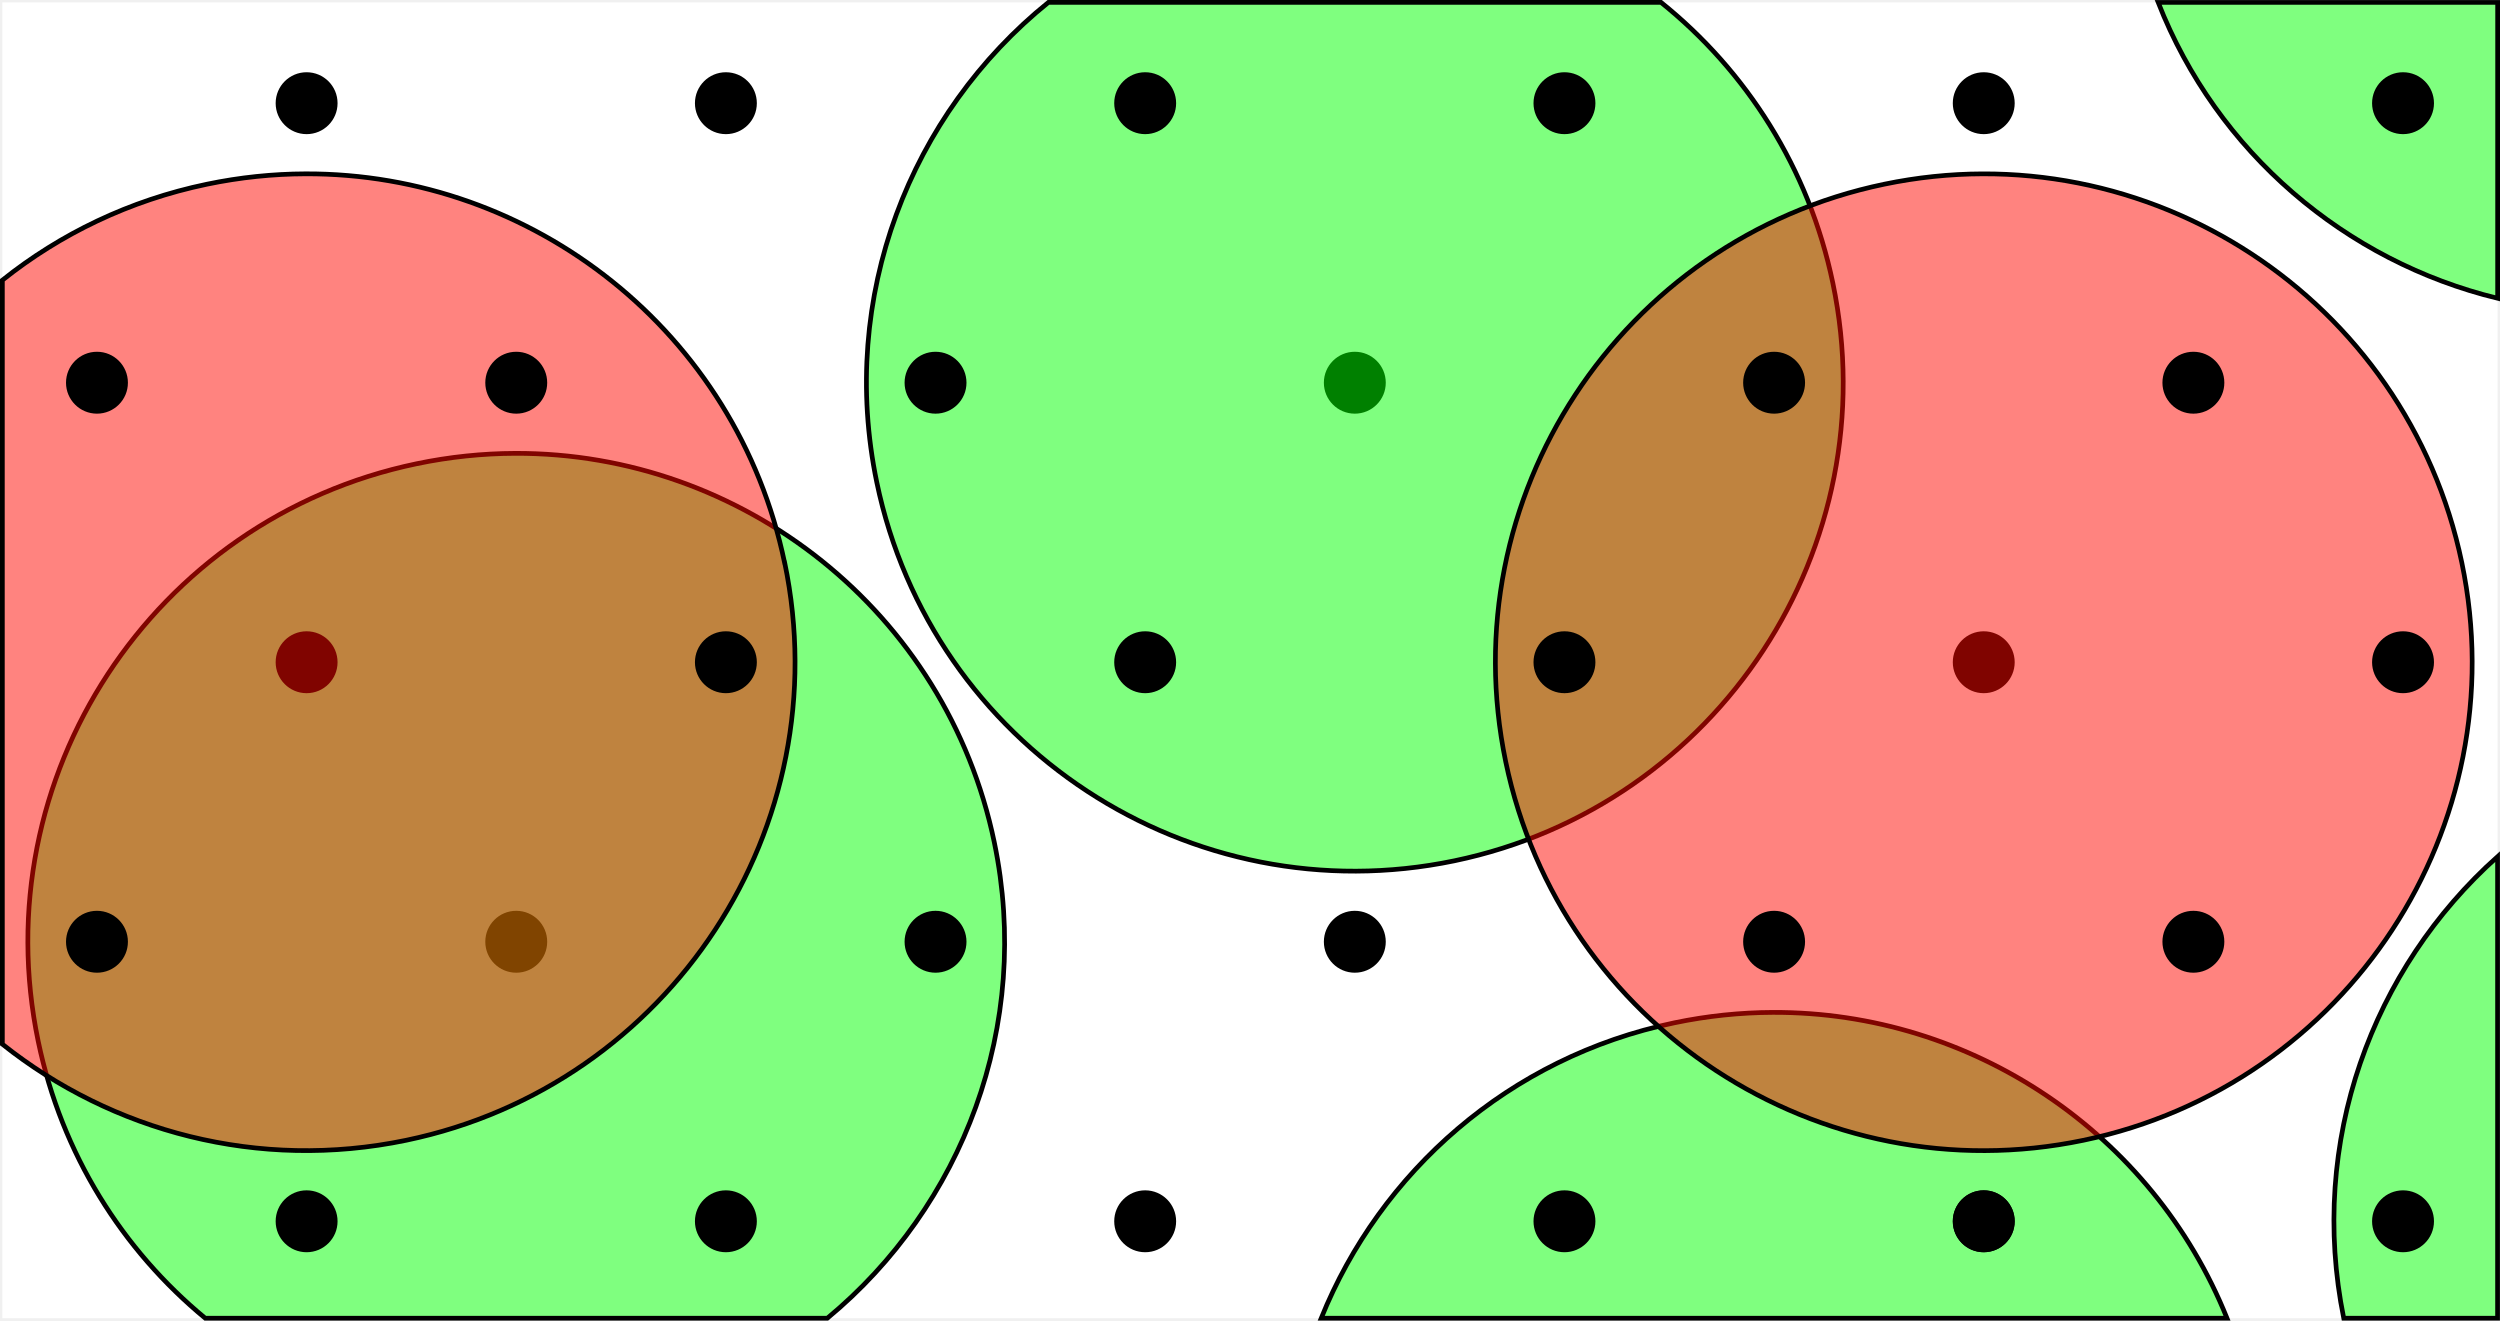
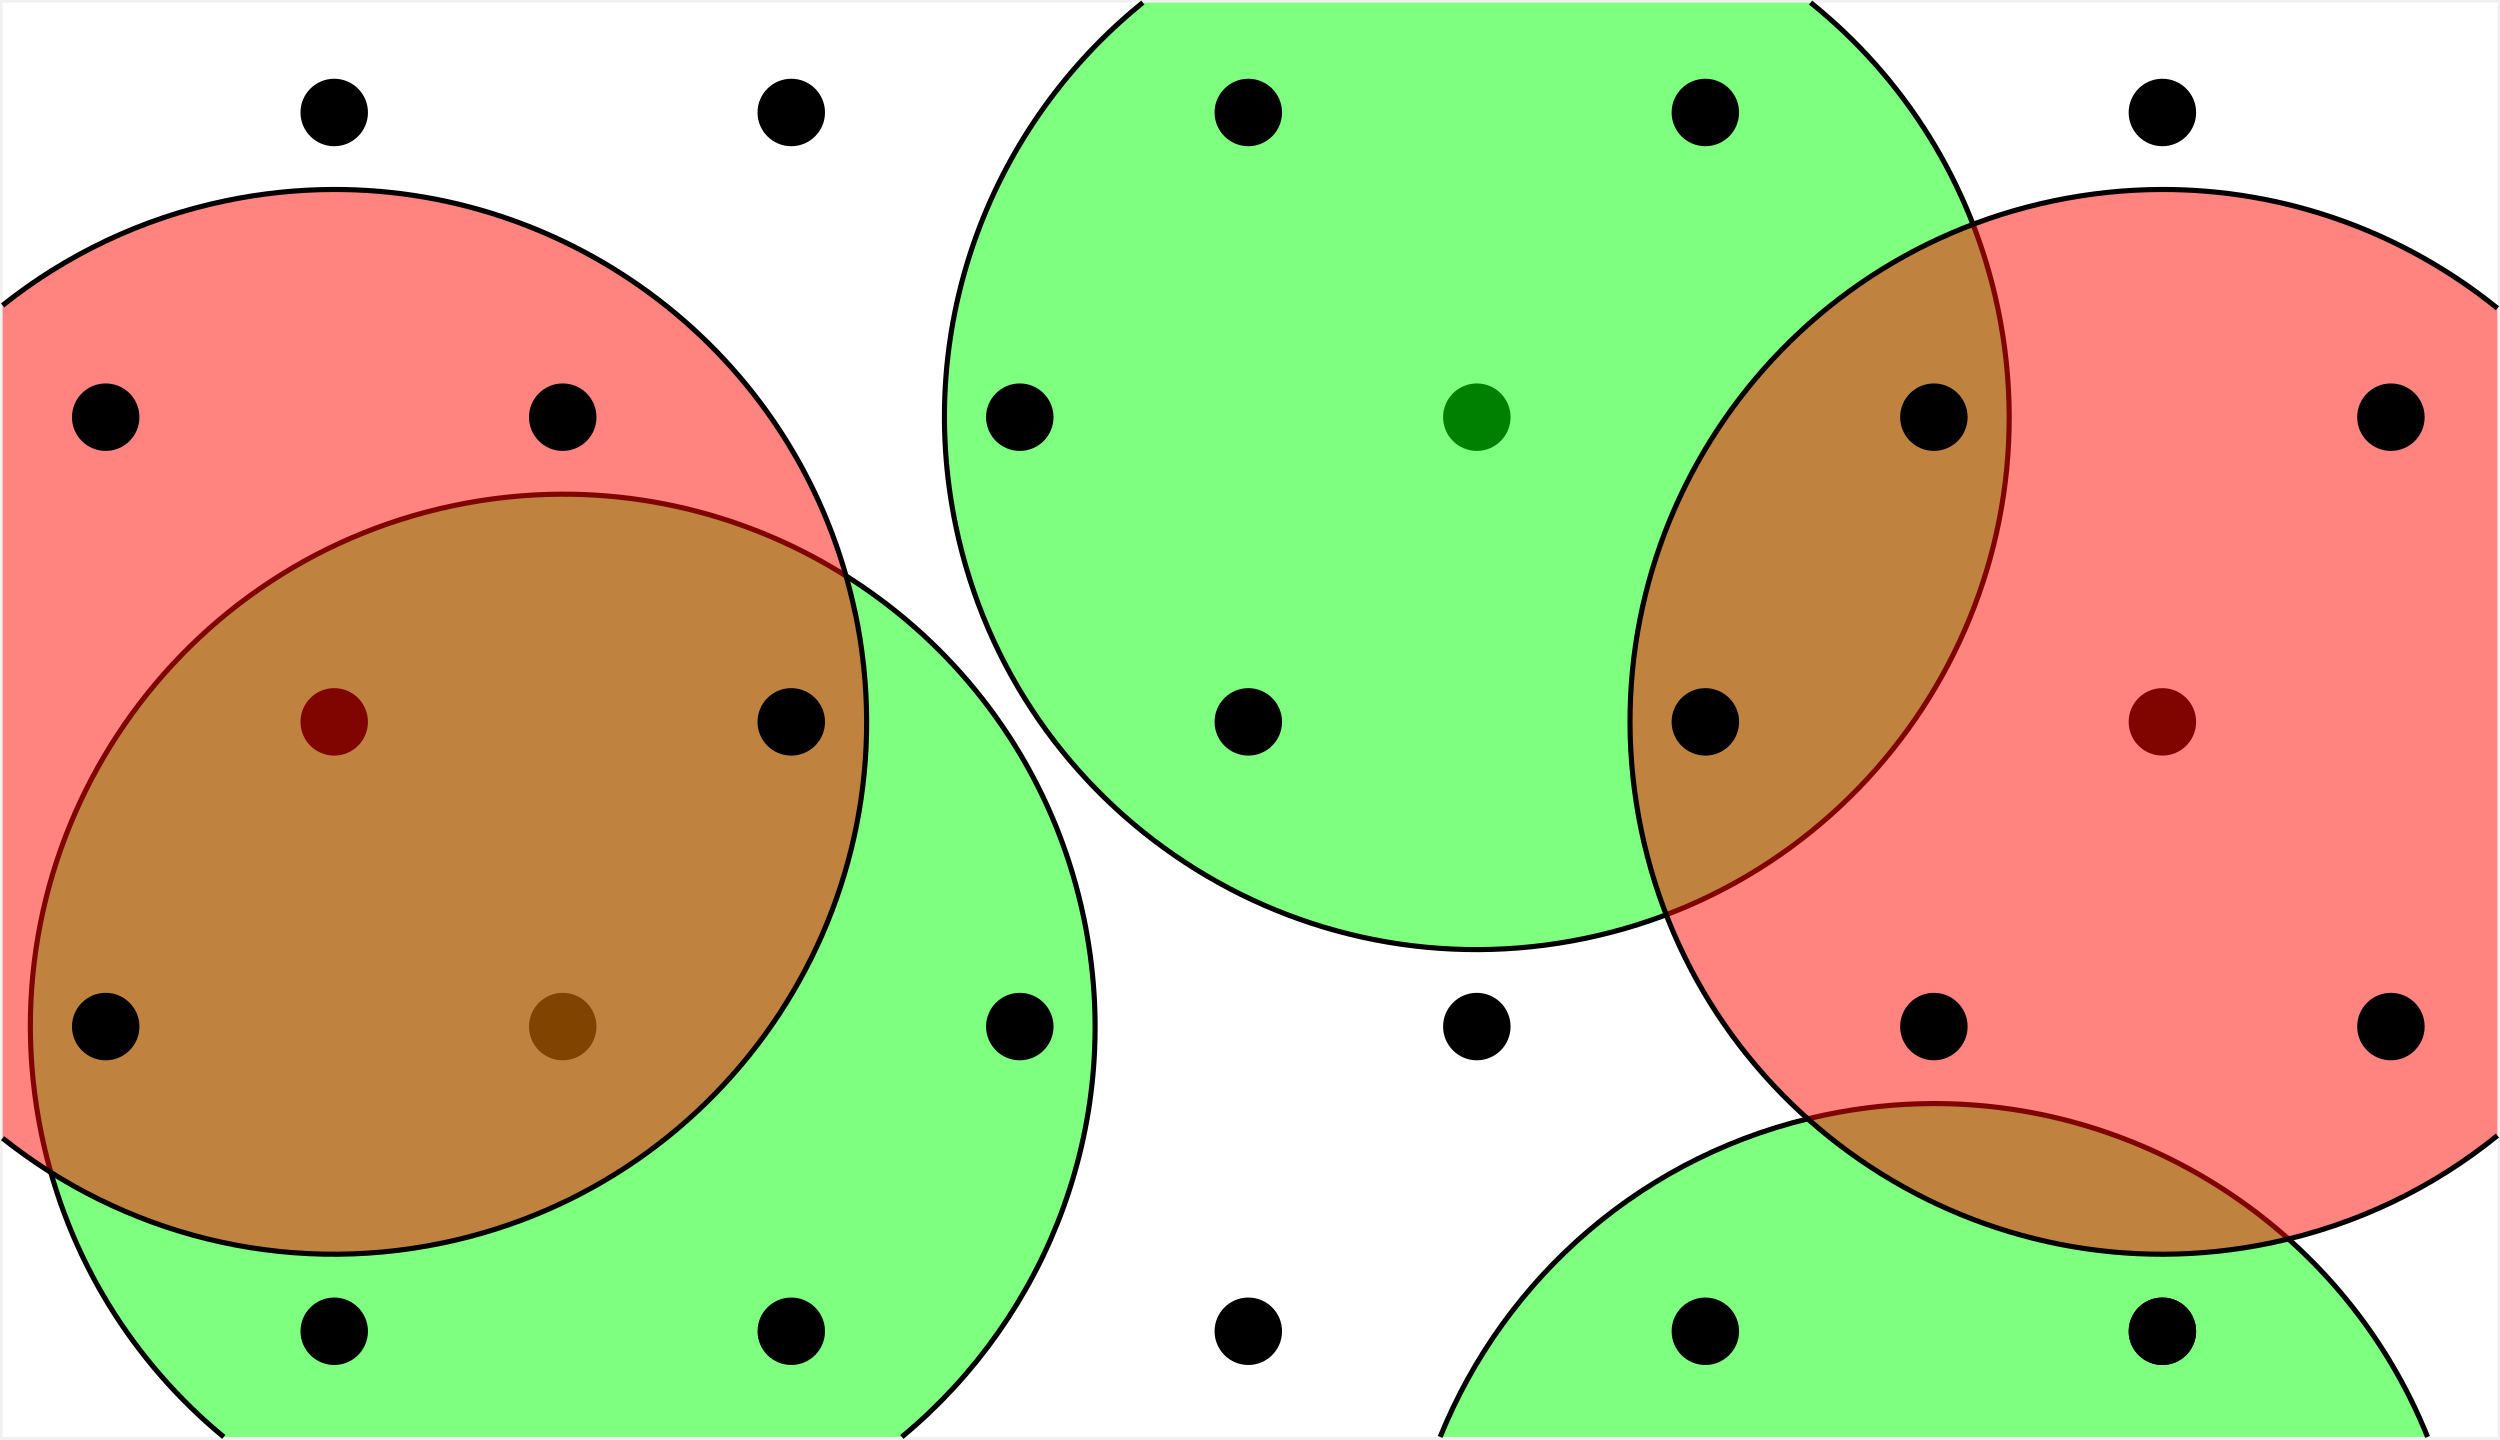
- <svg xmlns="http://www.w3.org/2000/svg" width="715.505" height="377.956" id="svg2" version="1.1">
+ <svg xmlns="http://www.w3.org/2000/svg" width="656.393" height="377.956" id="svg2" version="1.1">
  <defs id="defs4" />
  <g id="layer1" transform="translate(-2.152866,-39.95044)">
-     <path id="rect4833" style="fill:#ffffff;fill-opacity:1;stroke:none" d="M 716.98,417.231 2.827,417.231 2.828,40.64 716.98,40.64 z" />
-     <path style="fill:#00ff00;fill-opacity:0.502;stroke:#000000;stroke-width:1.349;stroke-opacity:1" d="m 714.812,245.156 c -35.879,32.012 -54.258,81.677 -44.031,132.125 l 44.031,0 0,-132.125 z" transform="translate(2.152866,39.95047)" id="path4926" />
+     <path id="rect4833" style="fill:#ffffff;fill-opacity:1;stroke:none" d="M 657.886,417.231 2.827,417.231 2.828,40.64 657.886,40.64 z" />
    <path style="fill:#000000;fill-opacity:1;stroke:none" id="path3876" d="m 96.47,69.484 c 0,3.626 -2.94,6.566 -6.566,6.566 -3.626,0 -6.566,-2.94 -6.566,-6.566 0,-3.626 2.94,-6.566 6.566,-6.566 3.626,0 6.566,2.94 6.566,6.566 z" transform="matrix(1.349114,0,0,1.349114,448.6135,135.7423)" />
-     <path style="fill:#00ff00;fill-opacity:0.502;stroke:#000000;stroke-width:1.349;stroke-opacity:1" d="m 617,0.688 c 16.841,42.97 53.699,74.12 97.156,84.688 l 0,-84.688 -97.156,0 z" transform="translate(2.827423,39.95044)" id="path4939" />
    <path style="fill:#000000;fill-opacity:1;stroke:none" id="path3878" d="m 96.47,69.484 c 0,3.626 -2.94,6.566 -6.566,6.566 -3.626,0 -6.566,-2.94 -6.566,-6.566 0,-3.626 2.94,-6.566 6.566,-6.566 3.626,0 6.566,2.94 6.566,6.566 z" transform="matrix(1.349114,0,0,1.349114,28.61345,215.7423)" />
    <path style="fill:#000000;fill-opacity:1;stroke:none" id="path3862" d="m 96.47,69.484 c 0,3.626 -2.94,6.566 -6.566,6.566 -3.626,0 -6.566,-2.94 -6.566,-6.566 0,-3.626 2.94,-6.566 6.566,-6.566 3.626,0 6.566,2.94 6.566,6.566 z" transform="matrix(1.349114,0,0,1.349114,268.6135,55.74228)" />
-     <path style="fill:#00ff00;fill-opacity:0.502;stroke:#000000;stroke-width:1.349;stroke-opacity:1" d="m 147.406,129.75 c -9.286,0.033 -18.711,1.001 -28.156,2.969 -75.561,15.742 -124.055,89.751 -108.312,165.312 6.739,32.347 24.166,59.74 47.812,79.25 l 178.031,0 c 38.632,-31.979 58.721,-83.738 47.781,-136.25 C 270.788,174.915 212.409,129.519 147.406,129.75 z" transform="translate(2.152866,39.95047)" id="path4782" />
+     <path style="fill:#00ff00;fill-opacity:0.502;stroke:#000000;stroke-width:1.349;stroke-opacity:1" d="m 236.781,377.281 c 38.632,-31.979 58.721,-83.738 47.781,-136.25 C 270.788,174.915 212.409,129.519 147.406,129.75 c -9.286,0.033 -18.711,1.001 -28.156,2.969 -75.561,15.742 -124.055,89.751 -108.312,165.312 6.739,32.347 24.166,59.74 47.812,79.25" transform="translate(2.152866,39.95047)" id="path4782" />
    <path style="fill:#000000;fill-opacity:1;stroke:none" id="path3868" d="m 96.47,69.484 c 0,3.626 -2.94,6.566 -6.566,6.566 -3.626,0 -6.566,-2.94 -6.566,-6.566 0,-3.626 2.94,-6.566 6.566,-6.566 3.626,0 6.566,2.94 6.566,6.566 z" transform="matrix(1.349114,0,0,1.349114,-31.38655,135.7423)" />
-     <path style="fill:#ff0800;fill-opacity:0.502;stroke:#000000;stroke-width:1.349;stroke-opacity:1" d="M 86.719,49.75 C 77.433,49.783 68.007,50.751 58.562,52.719 36.394,57.337 16.57,66.97 0,80.188 l 0,218.656 c 31.389,24.976 73.255,36.321 115.594,27.5 75.561,-15.742 124.055,-89.751 108.312,-165.312 l -0.031,0 C 210.095,94.921 151.717,49.518 86.719,49.75 z" transform="translate(2.827423,39.95044)" id="path4921" />
-     <path style="fill:#00ff00;fill-opacity:0.502;stroke:#000000;stroke-width:1.349;stroke-opacity:1" d="m 302.219,40.625 c -39.525,31.881 -60.194,84.246 -49.125,137.375 15.742,75.561 89.751,124.055 165.312,108.312 75.561,-15.742 124.055,-89.782 108.312,-165.344 C 519.847,87.999 501.879,60.198 477.531,40.625 l -175.312,0 z" id="path4795" />
-     <path style="fill:#00ff00;fill-opacity:0.502;stroke:#000000;stroke-width:1.349;stroke-opacity:1" d="m 507.406,289.75 c -9.286,0.033 -18.712,1.001 -28.156,2.969 -47.452,9.886 -84.228,42.756 -101.125,84.562 l 259.25,0 C 616.088,324.29 564.29,289.547 507.406,289.75 z" transform="translate(2.152866,39.95047)" id="path4825" />
-     <path style="fill:#ff0800;fill-opacity:0.502;stroke:#000000;stroke-width:0.063;stroke-opacity:1" id="path4829" d="m 96.47,69.484 c 0,3.626 -2.94,6.566 -6.566,6.566 -3.626,0 -6.566,-2.94 -6.566,-6.566 0,-3.626 2.94,-6.566 6.566,-6.566 3.626,0 6.566,2.94 6.566,6.566 z" transform="matrix(20.83706,-4.341069,4.341069,20.83706,-1605.056,-828.0757)" />
+     <path style="fill:#ff0800;fill-opacity:0.502;stroke:#000000;stroke-width:1.349;stroke-opacity:1" d="m 0,298.844 c 31.389,24.976 73.255,36.321 115.594,27.5 75.561,-15.742 124.055,-89.751 108.312,-165.312 l -0.031,0 C 210.095,94.921 151.717,49.518 86.719,49.75 77.433,49.783 68.007,50.751 58.562,52.719 36.394,57.337 16.57,66.97 0,80.188" transform="translate(2.827423,39.95044)" id="path4921" />
+     <path style="fill:#00ff00;fill-opacity:0.502;stroke:#000000;stroke-width:1.349;stroke-opacity:1" d="m 302.219,40.625 c -39.525,31.881 -60.194,84.246 -49.125,137.375 15.742,75.561 89.751,124.055 165.312,108.312 75.561,-15.742 124.055,-89.782 108.312,-165.344 C 519.847,87.999 501.879,60.198 477.531,40.625" id="path4795" />
+     <path style="fill:#00ff00;fill-opacity:0.502;stroke:#000000;stroke-width:1.349;stroke-opacity:1" d="M 637.375,377.281 C 616.088,324.29 564.29,289.547 507.406,289.75 c -9.286,0.033 -18.712,1.001 -28.156,2.969 -47.452,9.886 -84.228,42.756 -101.125,84.562" transform="translate(2.152866,39.95047)" id="path4825" />
+     <path style="fill:#ff0800;fill-opacity:0.502;stroke:#000000;stroke-width:1.349;stroke-opacity:1" d="M 655.719,80.938 C 631.19,61.09 600.144,49.634 567.406,49.75 c -9.286,0.033 -18.711,1.001 -28.156,2.969 -75.561,15.742 -124.055,89.751 -108.312,165.312 15.742,75.561 89.751,124.055 165.312,108.312 22.571,-4.702 42.719,-14.598 59.469,-28.188" transform="translate(2.152866,39.95044)" id="path4829" />
    <path transform="matrix(1.349114,0,0,1.349114,-31.38655,-24.25772)" d="m 96.47,69.484 c 0,3.626 -2.94,6.566 -6.566,6.566 -3.626,0 -6.566,-2.94 -6.566,-6.566 0,-3.626 2.94,-6.566 6.566,-6.566 3.626,0 6.566,2.94 6.566,6.566 z" id="path2985" style="fill:#000000;fill-opacity:1;stroke:none" />
    <path style="fill:#000000;fill-opacity:1;stroke:none" id="path3826" d="m 96.47,69.484 c 0,3.626 -2.94,6.566 -6.566,6.566 -3.626,0 -6.566,-2.94 -6.566,-6.566 0,-3.626 2.94,-6.566 6.566,-6.566 3.626,0 6.566,2.94 6.566,6.566 z" transform="matrix(1.349114,0,0,1.349114,88.61345,-24.25772)" />
    <path style="fill:#000000;fill-opacity:1;stroke:none" id="path3828" d="m 96.47,69.484 c 0,3.626 -2.94,6.566 -6.566,6.566 -3.626,0 -6.566,-2.94 -6.566,-6.566 0,-3.626 2.94,-6.566 6.566,-6.566 3.626,0 6.566,2.94 6.566,6.566 z" transform="matrix(1.349114,0,0,1.349114,208.6135,-24.25772)" />
    <path transform="matrix(1.349114,0,0,1.349114,328.6135,-24.25772)" d="m 96.47,69.484 c 0,3.626 -2.94,6.566 -6.566,6.566 -3.626,0 -6.566,-2.94 -6.566,-6.566 0,-3.626 2.94,-6.566 6.566,-6.566 3.626,0 6.566,2.94 6.566,6.566 z" id="path3830" style="fill:#000000;fill-opacity:1;stroke:none" />
    <path transform="matrix(1.349114,0,0,1.349114,448.6135,-24.25772)" d="m 96.47,69.484 c 0,3.626 -2.94,6.566 -6.566,6.566 -3.626,0 -6.566,-2.94 -6.566,-6.566 0,-3.626 2.94,-6.566 6.566,-6.566 3.626,0 6.566,2.94 6.566,6.566 z" id="path3844" style="fill:#000000;fill-opacity:1;stroke:none" />
    <path transform="matrix(1.349114,0,0,1.349114,28.61345,55.74228)" d="m 96.47,69.484 c 0,3.626 -2.94,6.566 -6.566,6.566 -3.626,0 -6.566,-2.94 -6.566,-6.566 0,-3.626 2.94,-6.566 6.566,-6.566 3.626,0 6.566,2.94 6.566,6.566 z" id="path3858" style="fill:#000000;fill-opacity:1;stroke:none" />
    <path style="fill:#000000;fill-opacity:1;stroke:none" id="path3860" d="m 96.47,69.484 c 0,3.626 -2.94,6.566 -6.566,6.566 -3.626,0 -6.566,-2.94 -6.566,-6.566 0,-3.626 2.94,-6.566 6.566,-6.566 3.626,0 6.566,2.94 6.566,6.566 z" transform="matrix(1.349114,0,0,1.349114,148.6135,55.74228)" />
    <path transform="matrix(1.349114,0,0,1.349114,388.6135,55.74228)" d="m 96.47,69.484 c 0,3.626 -2.94,6.566 -6.566,6.566 -3.626,0 -6.566,-2.94 -6.566,-6.566 0,-3.626 2.94,-6.566 6.566,-6.566 3.626,0 6.566,2.94 6.566,6.566 z" id="path3864" style="fill:#000000;fill-opacity:1;stroke:none" />
    <path transform="matrix(1.349114,0,0,1.349114,508.6135,55.74228)" d="m 96.47,69.484 c 0,3.626 -2.94,6.566 -6.566,6.566 -3.626,0 -6.566,-2.94 -6.566,-6.566 0,-3.626 2.94,-6.566 6.566,-6.566 3.626,0 6.566,2.94 6.566,6.566 z" id="path3866" style="fill:#000000;fill-opacity:1;stroke:none" />
    <path transform="matrix(1.349114,0,0,1.349114,88.61345,135.7423)" d="m 96.47,69.484 c 0,3.626 -2.94,6.566 -6.566,6.566 -3.626,0 -6.566,-2.94 -6.566,-6.566 0,-3.626 2.94,-6.566 6.566,-6.566 3.626,0 6.566,2.94 6.566,6.566 z" id="path3870" style="fill:#000000;fill-opacity:1;stroke:none" />
    <g id="g4944">
      <path style="fill:#000000;fill-opacity:1;stroke:none" id="path3872" d="m 96.47,69.484 c 0,3.626 -2.94,6.566 -6.566,6.566 -3.626,0 -6.566,-2.94 -6.566,-6.566 0,-3.626 2.94,-6.566 6.566,-6.566 3.626,0 6.566,2.94 6.566,6.566 z" transform="matrix(1.349114,0,0,1.349114,208.6135,135.7423)" />
      <path transform="matrix(1.349114,0,0,1.349114,328.6135,135.7423)" d="m 96.47,69.484 c 0,3.626 -2.94,6.566 -6.566,6.566 -3.626,0 -6.566,-2.94 -6.566,-6.566 0,-3.626 2.94,-6.566 6.566,-6.566 3.626,0 6.566,2.94 6.566,6.566 z" id="path3874" style="fill:#000000;fill-opacity:1;stroke:none" />
    </g>
    <path transform="matrix(1.349114,0,0,1.349114,148.6135,215.7423)" d="m 96.47,69.484 c 0,3.626 -2.94,6.566 -6.566,6.566 -3.626,0 -6.566,-2.94 -6.566,-6.566 0,-3.626 2.94,-6.566 6.566,-6.566 3.626,0 6.566,2.94 6.566,6.566 z" id="path3880" style="fill:#000000;fill-opacity:1;stroke:none" />
    <path transform="matrix(1.349114,0,0,1.349114,268.6135,215.7423)" d="m 96.47,69.484 c 0,3.626 -2.94,6.566 -6.566,6.566 -3.626,0 -6.566,-2.94 -6.566,-6.566 0,-3.626 2.94,-6.566 6.566,-6.566 3.626,0 6.566,2.94 6.566,6.566 z" id="path3882" style="fill:#000000;fill-opacity:1;stroke:none" />
    <path style="fill:#000000;fill-opacity:1;stroke:none" id="path3884" d="m 96.47,69.484 c 0,3.626 -2.94,6.566 -6.566,6.566 -3.626,0 -6.566,-2.94 -6.566,-6.566 0,-3.626 2.94,-6.566 6.566,-6.566 3.626,0 6.566,2.94 6.566,6.566 z" transform="matrix(1.349114,0,0,1.349114,388.6135,215.7423)" />
    <path style="fill:#000000;fill-opacity:1;stroke:none" id="path3886" d="m 96.47,69.484 c 0,3.626 -2.94,6.566 -6.566,6.566 -3.626,0 -6.566,-2.94 -6.566,-6.566 0,-3.626 2.94,-6.566 6.566,-6.566 3.626,0 6.566,2.94 6.566,6.566 z" transform="matrix(1.349114,0,0,1.349114,508.6135,215.7423)" />
    <path transform="matrix(1.349114,0,0,1.349114,-31.38655,295.7423)" d="m 96.47,69.484 c 0,3.626 -2.94,6.566 -6.566,6.566 -3.626,0 -6.566,-2.94 -6.566,-6.566 0,-3.626 2.94,-6.566 6.566,-6.566 3.626,0 6.566,2.94 6.566,6.566 z" id="path3888" style="fill:#000000;fill-opacity:1;stroke:none" />
    <path style="fill:#000000;fill-opacity:1;stroke:none" id="path3890" d="m 96.47,69.484 c 0,3.626 -2.94,6.566 -6.566,6.566 -3.626,0 -6.566,-2.94 -6.566,-6.566 0,-3.626 2.94,-6.566 6.566,-6.566 3.626,0 6.566,2.94 6.566,6.566 z" transform="matrix(1.349114,0,0,1.349114,88.61345,295.7423)" />
    <path style="fill:#000000;fill-opacity:1;stroke:none" id="path3892" d="m 96.47,69.484 c 0,3.626 -2.94,6.566 -6.566,6.566 -3.626,0 -6.566,-2.94 -6.566,-6.566 0,-3.626 2.94,-6.566 6.566,-6.566 3.626,0 6.566,2.94 6.566,6.566 z" transform="matrix(1.349114,0,0,1.349114,208.6135,295.7423)" />
    <path transform="matrix(1.349114,0,0,1.349114,328.6135,295.7423)" d="m 96.47,69.484 c 0,3.626 -2.94,6.566 -6.566,6.566 -3.626,0 -6.566,-2.94 -6.566,-6.566 0,-3.626 2.94,-6.566 6.566,-6.566 3.626,0 6.566,2.94 6.566,6.566 z" id="path3894" style="fill:#000000;fill-opacity:1;stroke:none" />
    <path transform="matrix(1.349114,0,0,1.349114,448.6135,295.7423)" d="m 96.47,69.484 c 0,3.626 -2.94,6.566 -6.566,6.566 -3.626,0 -6.566,-2.94 -6.566,-6.566 0,-3.626 2.94,-6.566 6.566,-6.566 3.626,0 6.566,2.94 6.566,6.566 z" id="path3896" style="fill:#000000;fill-opacity:1;stroke:none" />
    <path style="fill:#000000;fill-opacity:1;stroke:none" id="path4811" d="m 96.47,69.484 c 0,3.626 -2.94,6.566 -6.566,6.566 -3.626,0 -6.566,-2.94 -6.566,-6.566 0,-3.626 2.94,-6.566 6.566,-6.566 3.626,0 6.566,2.94 6.566,6.566 z" transform="matrix(1.349114,0,0,1.349114,-91.38655,215.7423)" />
    <path transform="matrix(1.349114,0,0,1.349114,-91.38655,55.74228)" d="m 96.47,69.484 c 0,3.626 -2.94,6.566 -6.566,6.566 -3.626,0 -6.566,-2.94 -6.566,-6.566 0,-3.626 2.94,-6.566 6.566,-6.566 3.626,0 6.566,2.94 6.566,6.566 z" id="path4813" style="fill:#000000;fill-opacity:1;stroke:none" />
    <path style="fill:#000000;fill-opacity:1;stroke:none" id="path4817" d="m 96.47,69.484 c 0,3.626 -2.94,6.566 -6.566,6.566 -3.626,0 -6.566,-2.94 -6.566,-6.566 0,-3.626 2.94,-6.566 6.566,-6.566 3.626,0 6.566,2.94 6.566,6.566 z" transform="matrix(1.349114,0,0,1.349114,448.6135,295.7423)" />
-     <path style="fill:#000000;fill-opacity:1;stroke:none" id="path4819" d="m 96.47,69.484 c 0,3.626 -2.94,6.566 -6.566,6.566 -3.626,0 -6.566,-2.94 -6.566,-6.566 0,-3.626 2.94,-6.566 6.566,-6.566 3.626,0 6.566,2.94 6.566,6.566 z" transform="matrix(1.349114,0,0,1.349114,568.6134,-24.25772)" />
-     <path transform="matrix(1.349114,0,0,1.349114,568.6134,135.7423)" d="m 96.47,69.484 c 0,3.626 -2.94,6.566 -6.566,6.566 -3.626,0 -6.566,-2.94 -6.566,-6.566 0,-3.626 2.94,-6.566 6.566,-6.566 3.626,0 6.566,2.94 6.566,6.566 z" id="path4821" style="fill:#000000;fill-opacity:1;stroke:none" />
-     <path transform="matrix(1.349114,0,0,1.349114,568.6134,295.7423)" d="m 96.47,69.484 c 0,3.626 -2.94,6.566 -6.566,6.566 -3.626,0 -6.566,-2.94 -6.566,-6.566 0,-3.626 2.94,-6.566 6.566,-6.566 3.626,0 6.566,2.94 6.566,6.566 z" id="path4823" style="fill:#000000;fill-opacity:1;stroke:none" />
  </g>
</svg>
